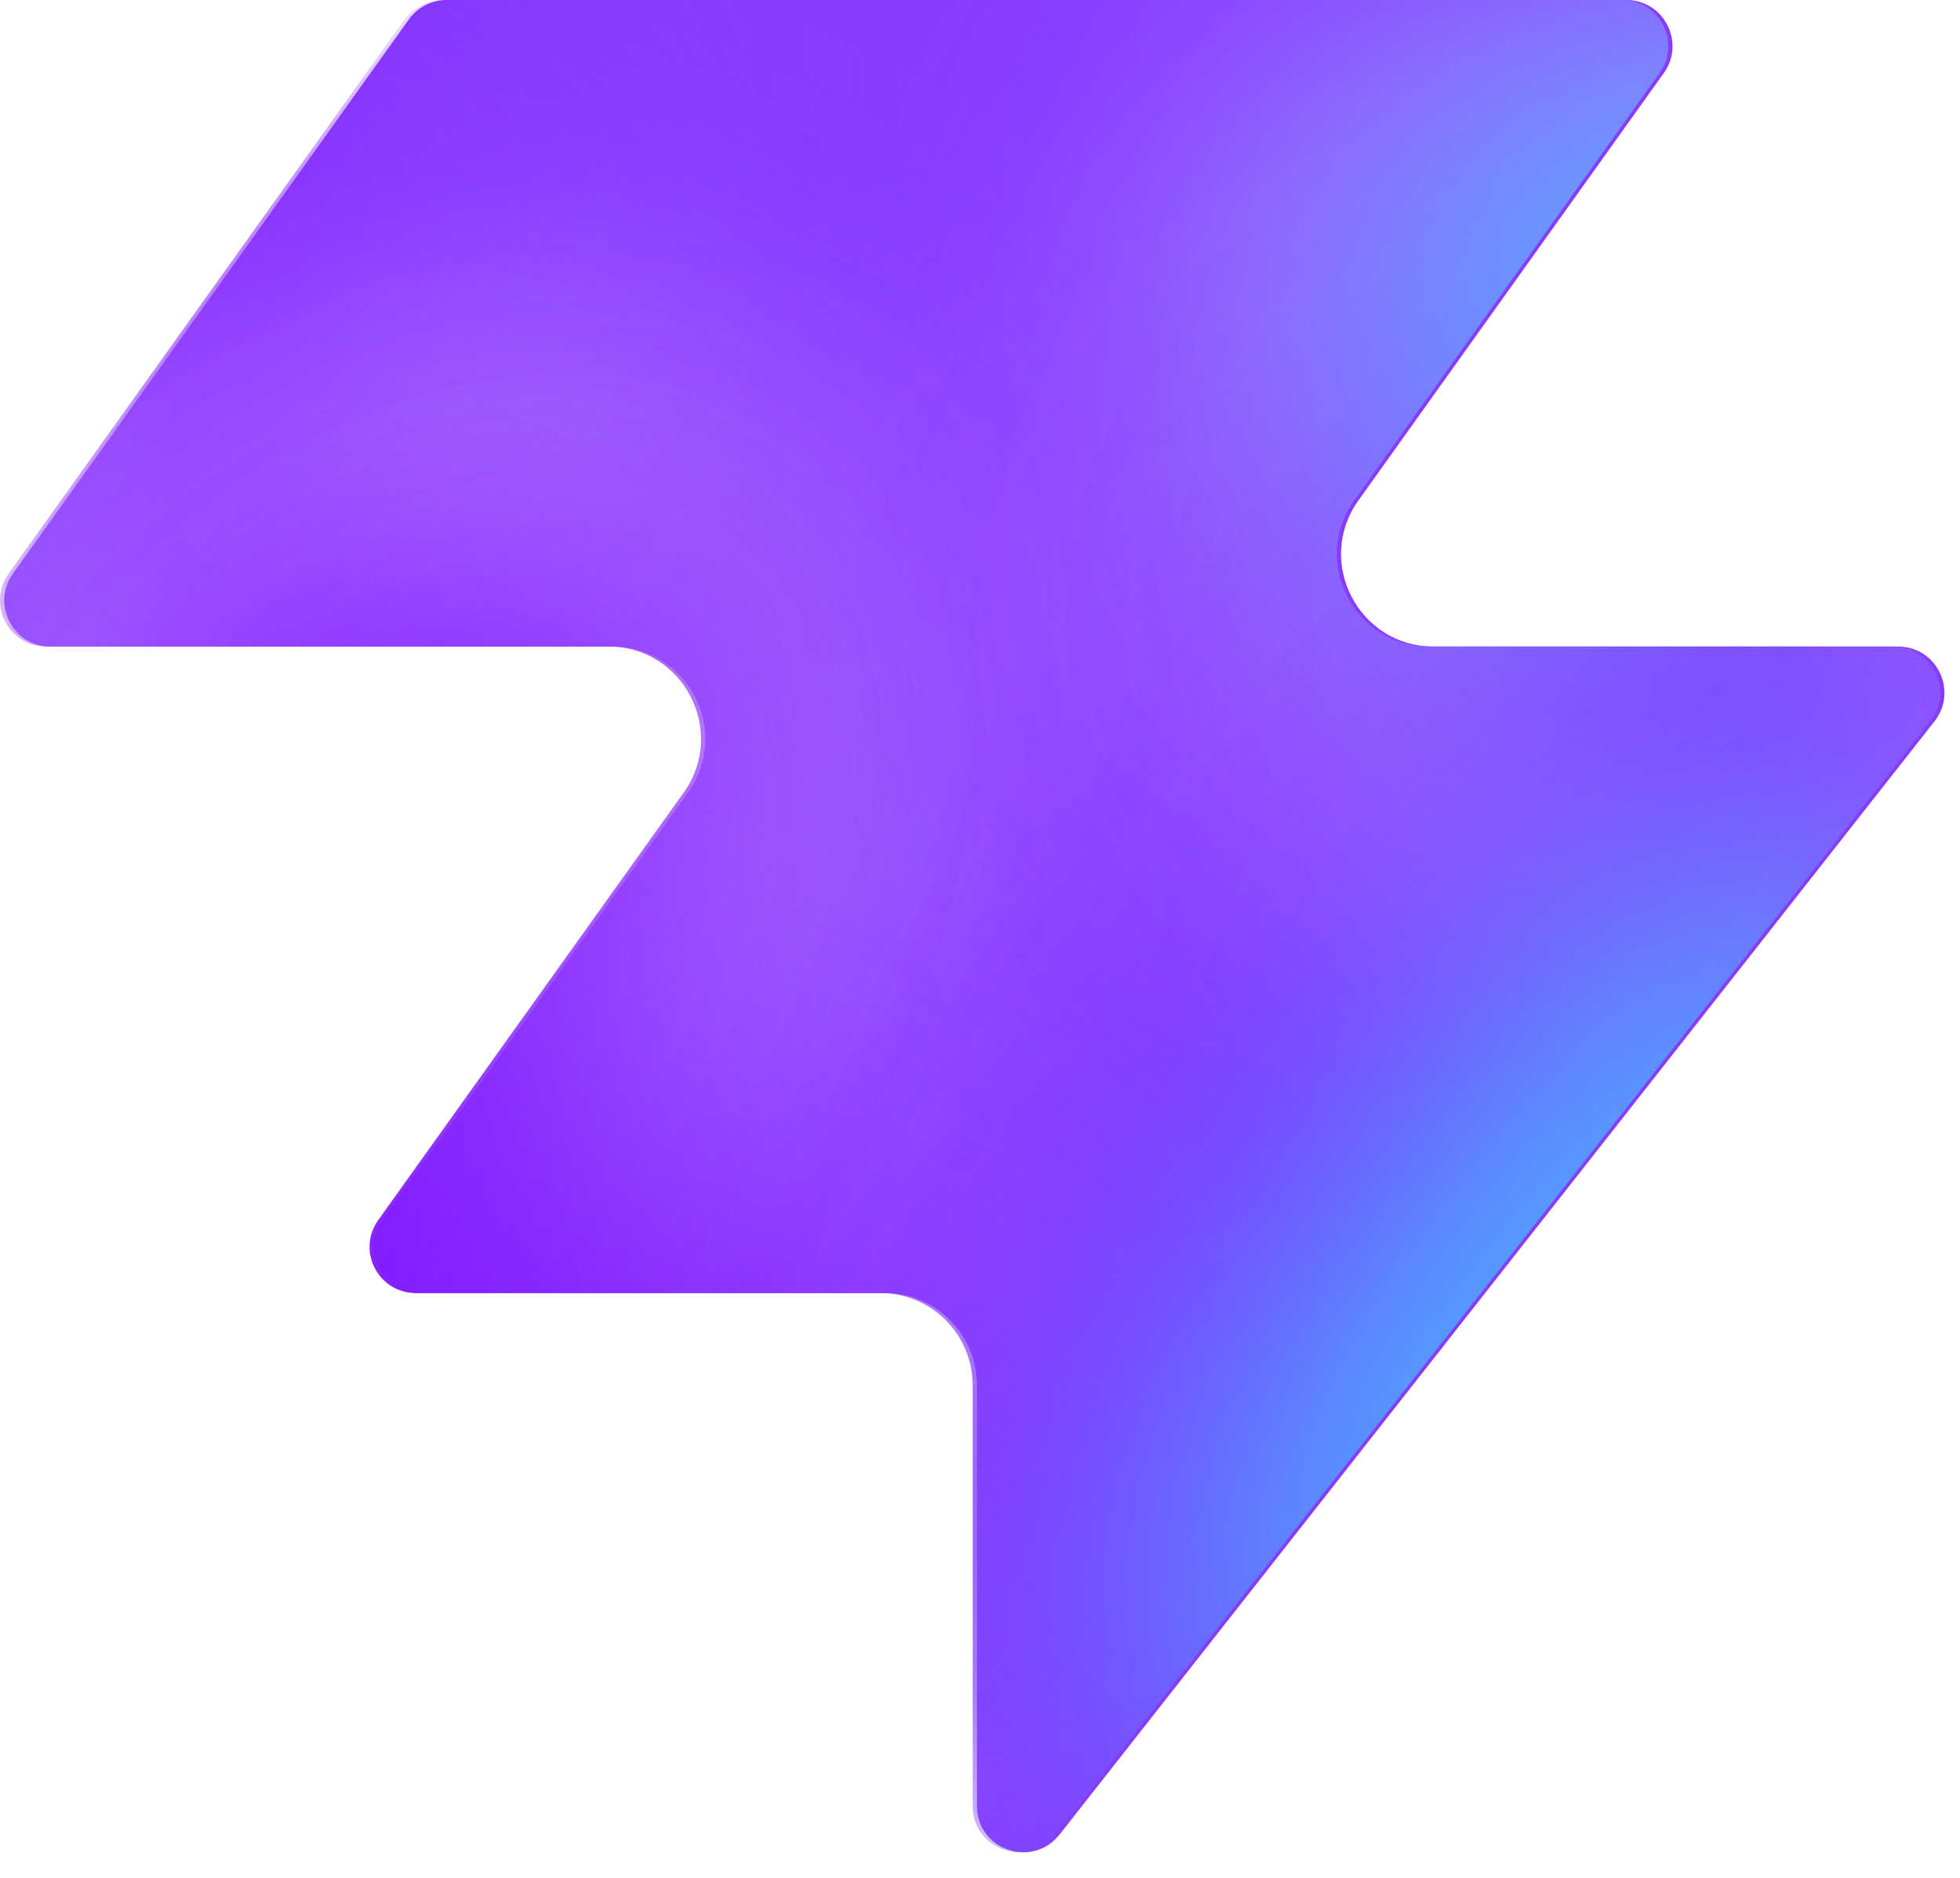
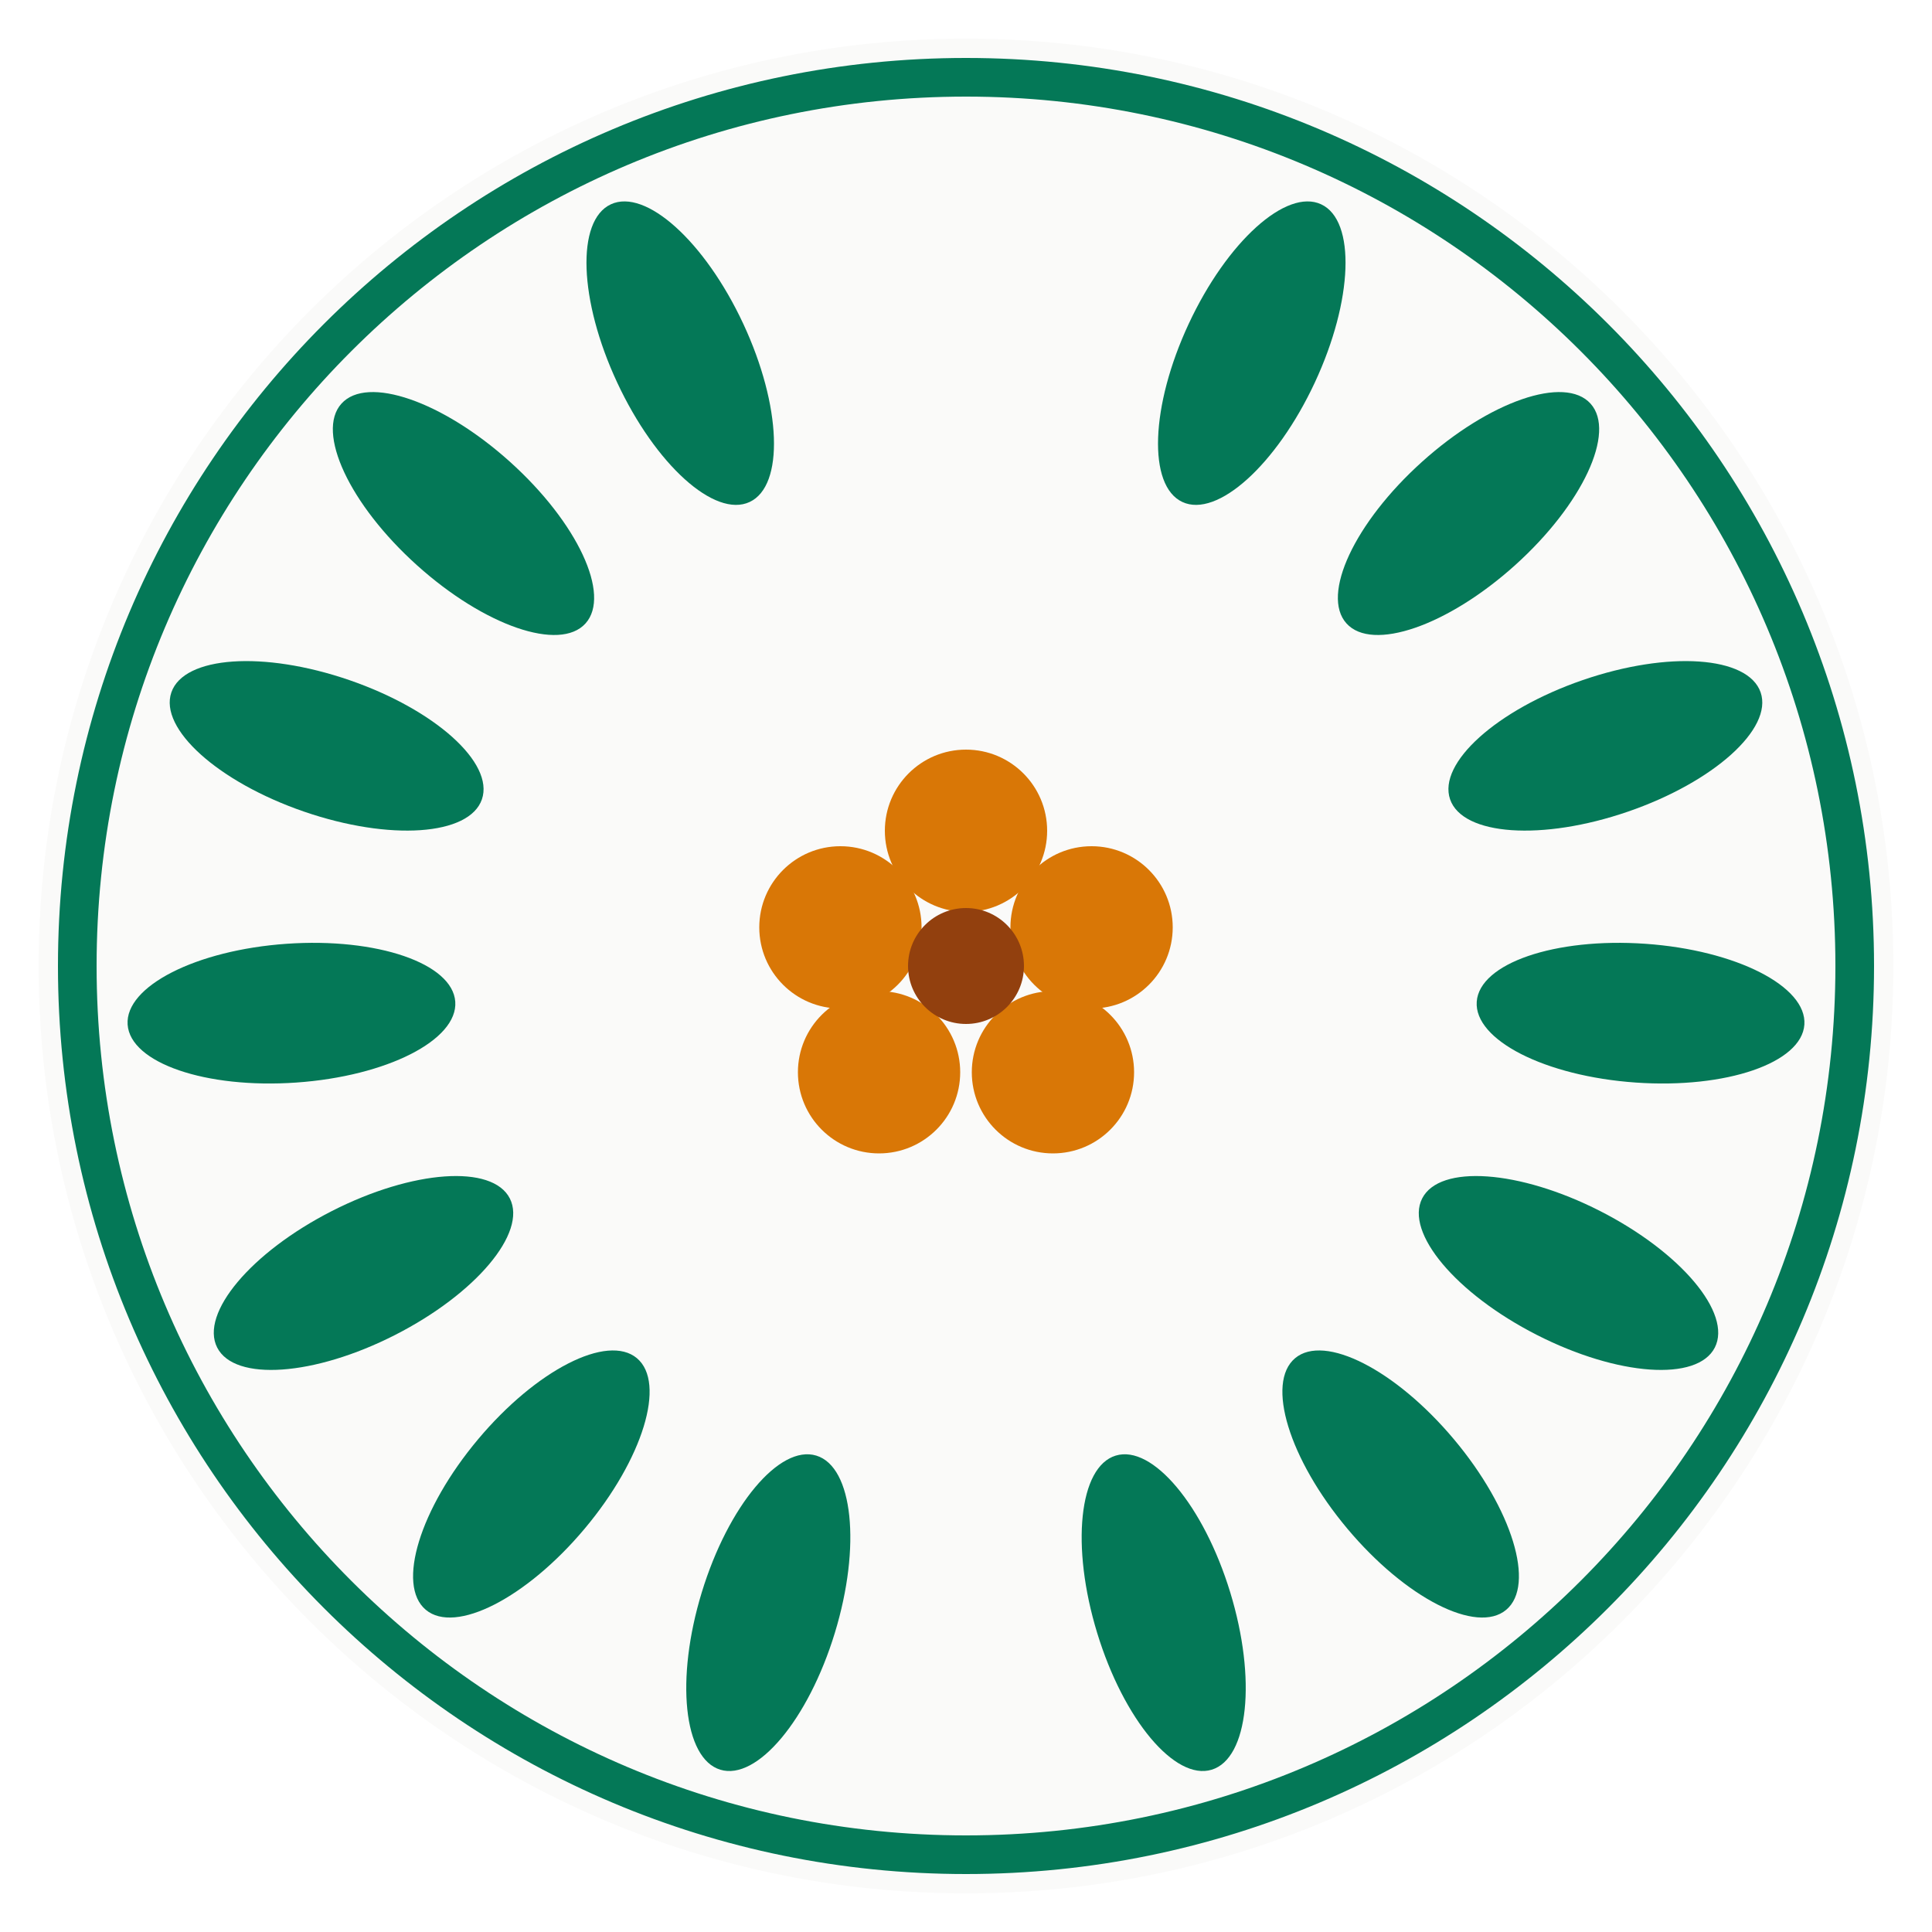
- <svg xmlns="http://www.w3.org/2000/svg" width="48" height="46" fill="none" viewBox="0 0 48 46">
-   <path fill="#863bff" d="M25.946 44.938c-.664.845-2.021.375-2.021-.698V33.937a2.26 2.26 0 0 0-2.262-2.262H10.287c-.92 0-1.456-1.04-.92-1.788l7.48-10.471c1.07-1.497 0-3.578-1.842-3.578H1.237c-.92 0-1.456-1.04-.92-1.788L10.013.474c.214-.297.556-.474.92-.474h28.894c.92 0 1.456 1.04.92 1.788l-7.48 10.471c-1.07 1.498 0 3.579 1.842 3.579h11.377c.943 0 1.473 1.088.89 1.83L25.947 44.94z" style="fill:#863bff;fill:color(display-p3 .525 .23 1);fill-opacity:1" />
-   <mask id="a" width="48" height="46" x="0" y="0" maskUnits="userSpaceOnUse" style="mask-type:alpha">
-     <path fill="#000" d="M25.842 44.938c-.664.844-2.021.375-2.021-.698V33.937a2.26 2.26 0 0 0-2.262-2.262H10.183c-.92 0-1.456-1.04-.92-1.788l7.48-10.471c1.07-1.498 0-3.579-1.842-3.579H1.133c-.92 0-1.456-1.04-.92-1.787L9.91.473c.214-.297.556-.474.92-.474h28.894c.92 0 1.456 1.04.92 1.788l-7.48 10.471c-1.07 1.498 0 3.578 1.842 3.578h11.377c.943 0 1.473 1.088.89 1.832L25.843 44.94z" style="fill:#000;fill-opacity:1" />
-   </mask>
-   <g mask="url(#a)">
-     <g filter="url(#b)">
-       <ellipse cx="5.508" cy="14.704" fill="#ede6ff" rx="5.508" ry="14.704" style="fill:#ede6ff;fill:color(display-p3 .927 .903 1);fill-opacity:1" transform="matrix(.00324 1 1 -.00324 -4.47 31.516)" />
-     </g>
-     <g filter="url(#c)">
-       <ellipse cx="10.399" cy="29.851" fill="#ede6ff" rx="10.399" ry="29.851" style="fill:#ede6ff;fill:color(display-p3 .927 .903 1);fill-opacity:1" transform="matrix(.00324 1 1 -.00324 -39.328 7.883)" />
-     </g>
-     <g filter="url(#d)">
-       <ellipse cx="5.508" cy="30.487" fill="#7e14ff" rx="5.508" ry="30.487" style="fill:#7e14ff;fill:color(display-p3 .492 .077 1);fill-opacity:1" transform="rotate(89.814 -25.913 -14.639)scale(1 -1)" />
-     </g>
-     <g filter="url(#e)">
-       <ellipse cx="5.508" cy="30.599" fill="#7e14ff" rx="5.508" ry="30.599" style="fill:#7e14ff;fill:color(display-p3 .492 .077 1);fill-opacity:1" transform="rotate(89.814 -32.644 -3.334)scale(1 -1)" />
-     </g>
-     <g filter="url(#f)">
-       <ellipse cx="5.508" cy="30.599" fill="#7e14ff" rx="5.508" ry="30.599" style="fill:#7e14ff;fill:color(display-p3 .492 .077 1);fill-opacity:1" transform="matrix(.00324 1 1 -.00324 -34.34 30.47)" />
-     </g>
-     <g filter="url(#g)">
-       <ellipse cx="14.072" cy="22.078" fill="#ede6ff" rx="14.072" ry="22.078" style="fill:#ede6ff;fill:color(display-p3 .927 .903 1);fill-opacity:1" transform="rotate(93.35 24.506 48.493)scale(-1 1)" />
-     </g>
-     <g filter="url(#h)">
-       <ellipse cx="3.47" cy="21.501" fill="#7e14ff" rx="3.47" ry="21.501" style="fill:#7e14ff;fill:color(display-p3 .492 .077 1);fill-opacity:1" transform="rotate(89.009 28.708 47.59)scale(-1 1)" />
-     </g>
-     <g filter="url(#i)">
-       <ellipse cx="3.47" cy="21.501" fill="#7e14ff" rx="3.47" ry="21.501" style="fill:#7e14ff;fill:color(display-p3 .492 .077 1);fill-opacity:1" transform="rotate(89.009 28.708 47.59)scale(-1 1)" />
-     </g>
-     <g filter="url(#j)">
-       <ellipse cx=".387" cy="8.972" fill="#7e14ff" rx="4.407" ry="29.108" style="fill:#7e14ff;fill:color(display-p3 .492 .077 1);fill-opacity:1" transform="rotate(39.51 .387 8.972)" />
-     </g>
-     <g filter="url(#k)">
-       <ellipse cx="47.523" cy="-6.092" fill="#7e14ff" rx="4.407" ry="29.108" style="fill:#7e14ff;fill:color(display-p3 .492 .077 1);fill-opacity:1" transform="rotate(37.892 47.523 -6.092)" />
-     </g>
-     <g filter="url(#l)">
-       <ellipse cx="41.412" cy="6.333" fill="#47bfff" rx="5.971" ry="9.665" style="fill:#47bfff;fill:color(display-p3 .28 .748 1);fill-opacity:1" transform="rotate(37.892 41.412 6.333)" />
-     </g>
-     <g filter="url(#m)">
-       <ellipse cx="-1.879" cy="38.332" fill="#7e14ff" rx="4.407" ry="29.108" style="fill:#7e14ff;fill:color(display-p3 .492 .077 1);fill-opacity:1" transform="rotate(37.892 -1.88 38.332)" />
-     </g>
-     <g filter="url(#n)">
-       <ellipse cx="-1.879" cy="38.332" fill="#7e14ff" rx="4.407" ry="29.108" style="fill:#7e14ff;fill:color(display-p3 .492 .077 1);fill-opacity:1" transform="rotate(37.892 -1.88 38.332)" />
-     </g>
-     <g filter="url(#o)">
-       <ellipse cx="35.651" cy="29.907" fill="#7e14ff" rx="4.407" ry="29.108" style="fill:#7e14ff;fill:color(display-p3 .492 .077 1);fill-opacity:1" transform="rotate(37.892 35.651 29.907)" />
-     </g>
-     <g filter="url(#p)">
-       <ellipse cx="38.418" cy="32.4" fill="#47bfff" rx="5.971" ry="15.297" style="fill:#47bfff;fill:color(display-p3 .28 .748 1);fill-opacity:1" transform="rotate(37.892 38.418 32.4)" />
-     </g>
+ <svg xmlns="http://www.w3.org/2000/svg" viewBox="0 0 100 100">
+   <circle cx="50" cy="50" r="48" fill="#fafaf9" />
+   <circle cx="50" cy="50" r="46" fill="none" stroke="#047857" stroke-width="2" />
+   <g fill="#047857">
+     <ellipse cx="50" cy="15" rx="3.6" ry="8.5" transform="rotate(25 50 50)" />
+     <ellipse cx="50" cy="15" rx="3.6" ry="8.5" transform="rotate(48 50 50)" />
+     <ellipse cx="50" cy="15" rx="3.6" ry="8.5" transform="rotate(71 50 50)" />
+     <ellipse cx="50" cy="15" rx="3.6" ry="8.5" transform="rotate(94 50 50)" />
+     <ellipse cx="50" cy="15" rx="3.6" ry="8.5" transform="rotate(117 50 50)" />
+     <ellipse cx="50" cy="15" rx="3.6" ry="8.5" transform="rotate(140 50 50)" />
+     <ellipse cx="50" cy="15" rx="3.6" ry="8.5" transform="rotate(163 50 50)" />
+     <ellipse cx="50" cy="15" rx="3.6" ry="8.5" transform="rotate(335 50 50)" />
+     <ellipse cx="50" cy="15" rx="3.6" ry="8.5" transform="rotate(312 50 50)" />
+     <ellipse cx="50" cy="15" rx="3.6" ry="8.5" transform="rotate(289 50 50)" />
+     <ellipse cx="50" cy="15" rx="3.6" ry="8.5" transform="rotate(266 50 50)" />
+     <ellipse cx="50" cy="15" rx="3.6" ry="8.5" transform="rotate(243 50 50)" />
+     <ellipse cx="50" cy="15" rx="3.6" ry="8.5" transform="rotate(220 50 50)" />
+     <ellipse cx="50" cy="15" rx="3.6" ry="8.5" transform="rotate(197 50 50)" />
  </g>
-   <defs>
-     <filter id="b" width="60.045" height="41.654" x="-19.77" y="16.149" color-interpolation-filters="sRGB" filterUnits="userSpaceOnUse">
-       <feFlood flood-opacity="0" result="BackgroundImageFix" />
-       <feBlend in="SourceGraphic" in2="BackgroundImageFix" result="shape" />
-       <feGaussianBlur result="effect1_foregroundBlur_2002_17158" stdDeviation="7.659" />
-     </filter>
-     <filter id="c" width="90.34" height="51.437" x="-54.613" y="-7.533" color-interpolation-filters="sRGB" filterUnits="userSpaceOnUse">
-       <feFlood flood-opacity="0" result="BackgroundImageFix" />
-       <feBlend in="SourceGraphic" in2="BackgroundImageFix" result="shape" />
-       <feGaussianBlur result="effect1_foregroundBlur_2002_17158" stdDeviation="7.659" />
-     </filter>
-     <filter id="d" width="79.355" height="29.4" x="-49.64" y="2.03" color-interpolation-filters="sRGB" filterUnits="userSpaceOnUse">
-       <feFlood flood-opacity="0" result="BackgroundImageFix" />
-       <feBlend in="SourceGraphic" in2="BackgroundImageFix" result="shape" />
-       <feGaussianBlur result="effect1_foregroundBlur_2002_17158" stdDeviation="4.596" />
-     </filter>
-     <filter id="e" width="79.579" height="29.4" x="-45.045" y="20.029" color-interpolation-filters="sRGB" filterUnits="userSpaceOnUse">
-       <feFlood flood-opacity="0" result="BackgroundImageFix" />
-       <feBlend in="SourceGraphic" in2="BackgroundImageFix" result="shape" />
-       <feGaussianBlur result="effect1_foregroundBlur_2002_17158" stdDeviation="4.596" />
-     </filter>
-     <filter id="f" width="79.579" height="29.4" x="-43.513" y="21.178" color-interpolation-filters="sRGB" filterUnits="userSpaceOnUse">
-       <feFlood flood-opacity="0" result="BackgroundImageFix" />
-       <feBlend in="SourceGraphic" in2="BackgroundImageFix" result="shape" />
-       <feGaussianBlur result="effect1_foregroundBlur_2002_17158" stdDeviation="4.596" />
-     </filter>
-     <filter id="g" width="74.749" height="58.852" x="15.756" y="-17.901" color-interpolation-filters="sRGB" filterUnits="userSpaceOnUse">
-       <feFlood flood-opacity="0" result="BackgroundImageFix" />
-       <feBlend in="SourceGraphic" in2="BackgroundImageFix" result="shape" />
-       <feGaussianBlur result="effect1_foregroundBlur_2002_17158" stdDeviation="7.659" />
-     </filter>
-     <filter id="h" width="61.377" height="25.362" x="23.548" y="2.284" color-interpolation-filters="sRGB" filterUnits="userSpaceOnUse">
-       <feFlood flood-opacity="0" result="BackgroundImageFix" />
-       <feBlend in="SourceGraphic" in2="BackgroundImageFix" result="shape" />
-       <feGaussianBlur result="effect1_foregroundBlur_2002_17158" stdDeviation="4.596" />
-     </filter>
-     <filter id="i" width="61.377" height="25.362" x="23.548" y="2.284" color-interpolation-filters="sRGB" filterUnits="userSpaceOnUse">
-       <feFlood flood-opacity="0" result="BackgroundImageFix" />
-       <feBlend in="SourceGraphic" in2="BackgroundImageFix" result="shape" />
-       <feGaussianBlur result="effect1_foregroundBlur_2002_17158" stdDeviation="4.596" />
-     </filter>
-     <filter id="j" width="56.045" height="63.649" x="-27.636" y="-22.853" color-interpolation-filters="sRGB" filterUnits="userSpaceOnUse">
-       <feFlood flood-opacity="0" result="BackgroundImageFix" />
-       <feBlend in="SourceGraphic" in2="BackgroundImageFix" result="shape" />
-       <feGaussianBlur result="effect1_foregroundBlur_2002_17158" stdDeviation="4.596" />
-     </filter>
-     <filter id="k" width="54.814" height="64.646" x="20.116" y="-38.415" color-interpolation-filters="sRGB" filterUnits="userSpaceOnUse">
-       <feFlood flood-opacity="0" result="BackgroundImageFix" />
-       <feBlend in="SourceGraphic" in2="BackgroundImageFix" result="shape" />
-       <feGaussianBlur result="effect1_foregroundBlur_2002_17158" stdDeviation="4.596" />
-     </filter>
-     <filter id="l" width="33.541" height="35.313" x="24.641" y="-11.323" color-interpolation-filters="sRGB" filterUnits="userSpaceOnUse">
-       <feFlood flood-opacity="0" result="BackgroundImageFix" />
-       <feBlend in="SourceGraphic" in2="BackgroundImageFix" result="shape" />
-       <feGaussianBlur result="effect1_foregroundBlur_2002_17158" stdDeviation="4.596" />
-     </filter>
-     <filter id="m" width="54.814" height="64.646" x="-29.286" y="6.009" color-interpolation-filters="sRGB" filterUnits="userSpaceOnUse">
-       <feFlood flood-opacity="0" result="BackgroundImageFix" />
-       <feBlend in="SourceGraphic" in2="BackgroundImageFix" result="shape" />
-       <feGaussianBlur result="effect1_foregroundBlur_2002_17158" stdDeviation="4.596" />
-     </filter>
-     <filter id="n" width="54.814" height="64.646" x="-29.286" y="6.009" color-interpolation-filters="sRGB" filterUnits="userSpaceOnUse">
-       <feFlood flood-opacity="0" result="BackgroundImageFix" />
-       <feBlend in="SourceGraphic" in2="BackgroundImageFix" result="shape" />
-       <feGaussianBlur result="effect1_foregroundBlur_2002_17158" stdDeviation="4.596" />
-     </filter>
-     <filter id="o" width="54.814" height="64.646" x="8.244" y="-2.416" color-interpolation-filters="sRGB" filterUnits="userSpaceOnUse">
-       <feFlood flood-opacity="0" result="BackgroundImageFix" />
-       <feBlend in="SourceGraphic" in2="BackgroundImageFix" result="shape" />
-       <feGaussianBlur result="effect1_foregroundBlur_2002_17158" stdDeviation="4.596" />
-     </filter>
-     <filter id="p" width="39.409" height="43.623" x="18.713" y="10.588" color-interpolation-filters="sRGB" filterUnits="userSpaceOnUse">
-       <feFlood flood-opacity="0" result="BackgroundImageFix" />
-       <feBlend in="SourceGraphic" in2="BackgroundImageFix" result="shape" />
-       <feGaussianBlur result="effect1_foregroundBlur_2002_17158" stdDeviation="4.596" />
-     </filter>
-   </defs>
+   <g fill="#d97706">
+     <circle cx="50" cy="43" r="4.2" />
+     <circle cx="43.5" cy="48" r="4.2" />
+     <circle cx="56.5" cy="48" r="4.2" />
+     <circle cx="45.5" cy="55.5" r="4.2" />
+     <circle cx="54.5" cy="55.5" r="4.2" />
+   </g>
+   <circle cx="50" cy="50" r="3" fill="#92400e" />
</svg>
